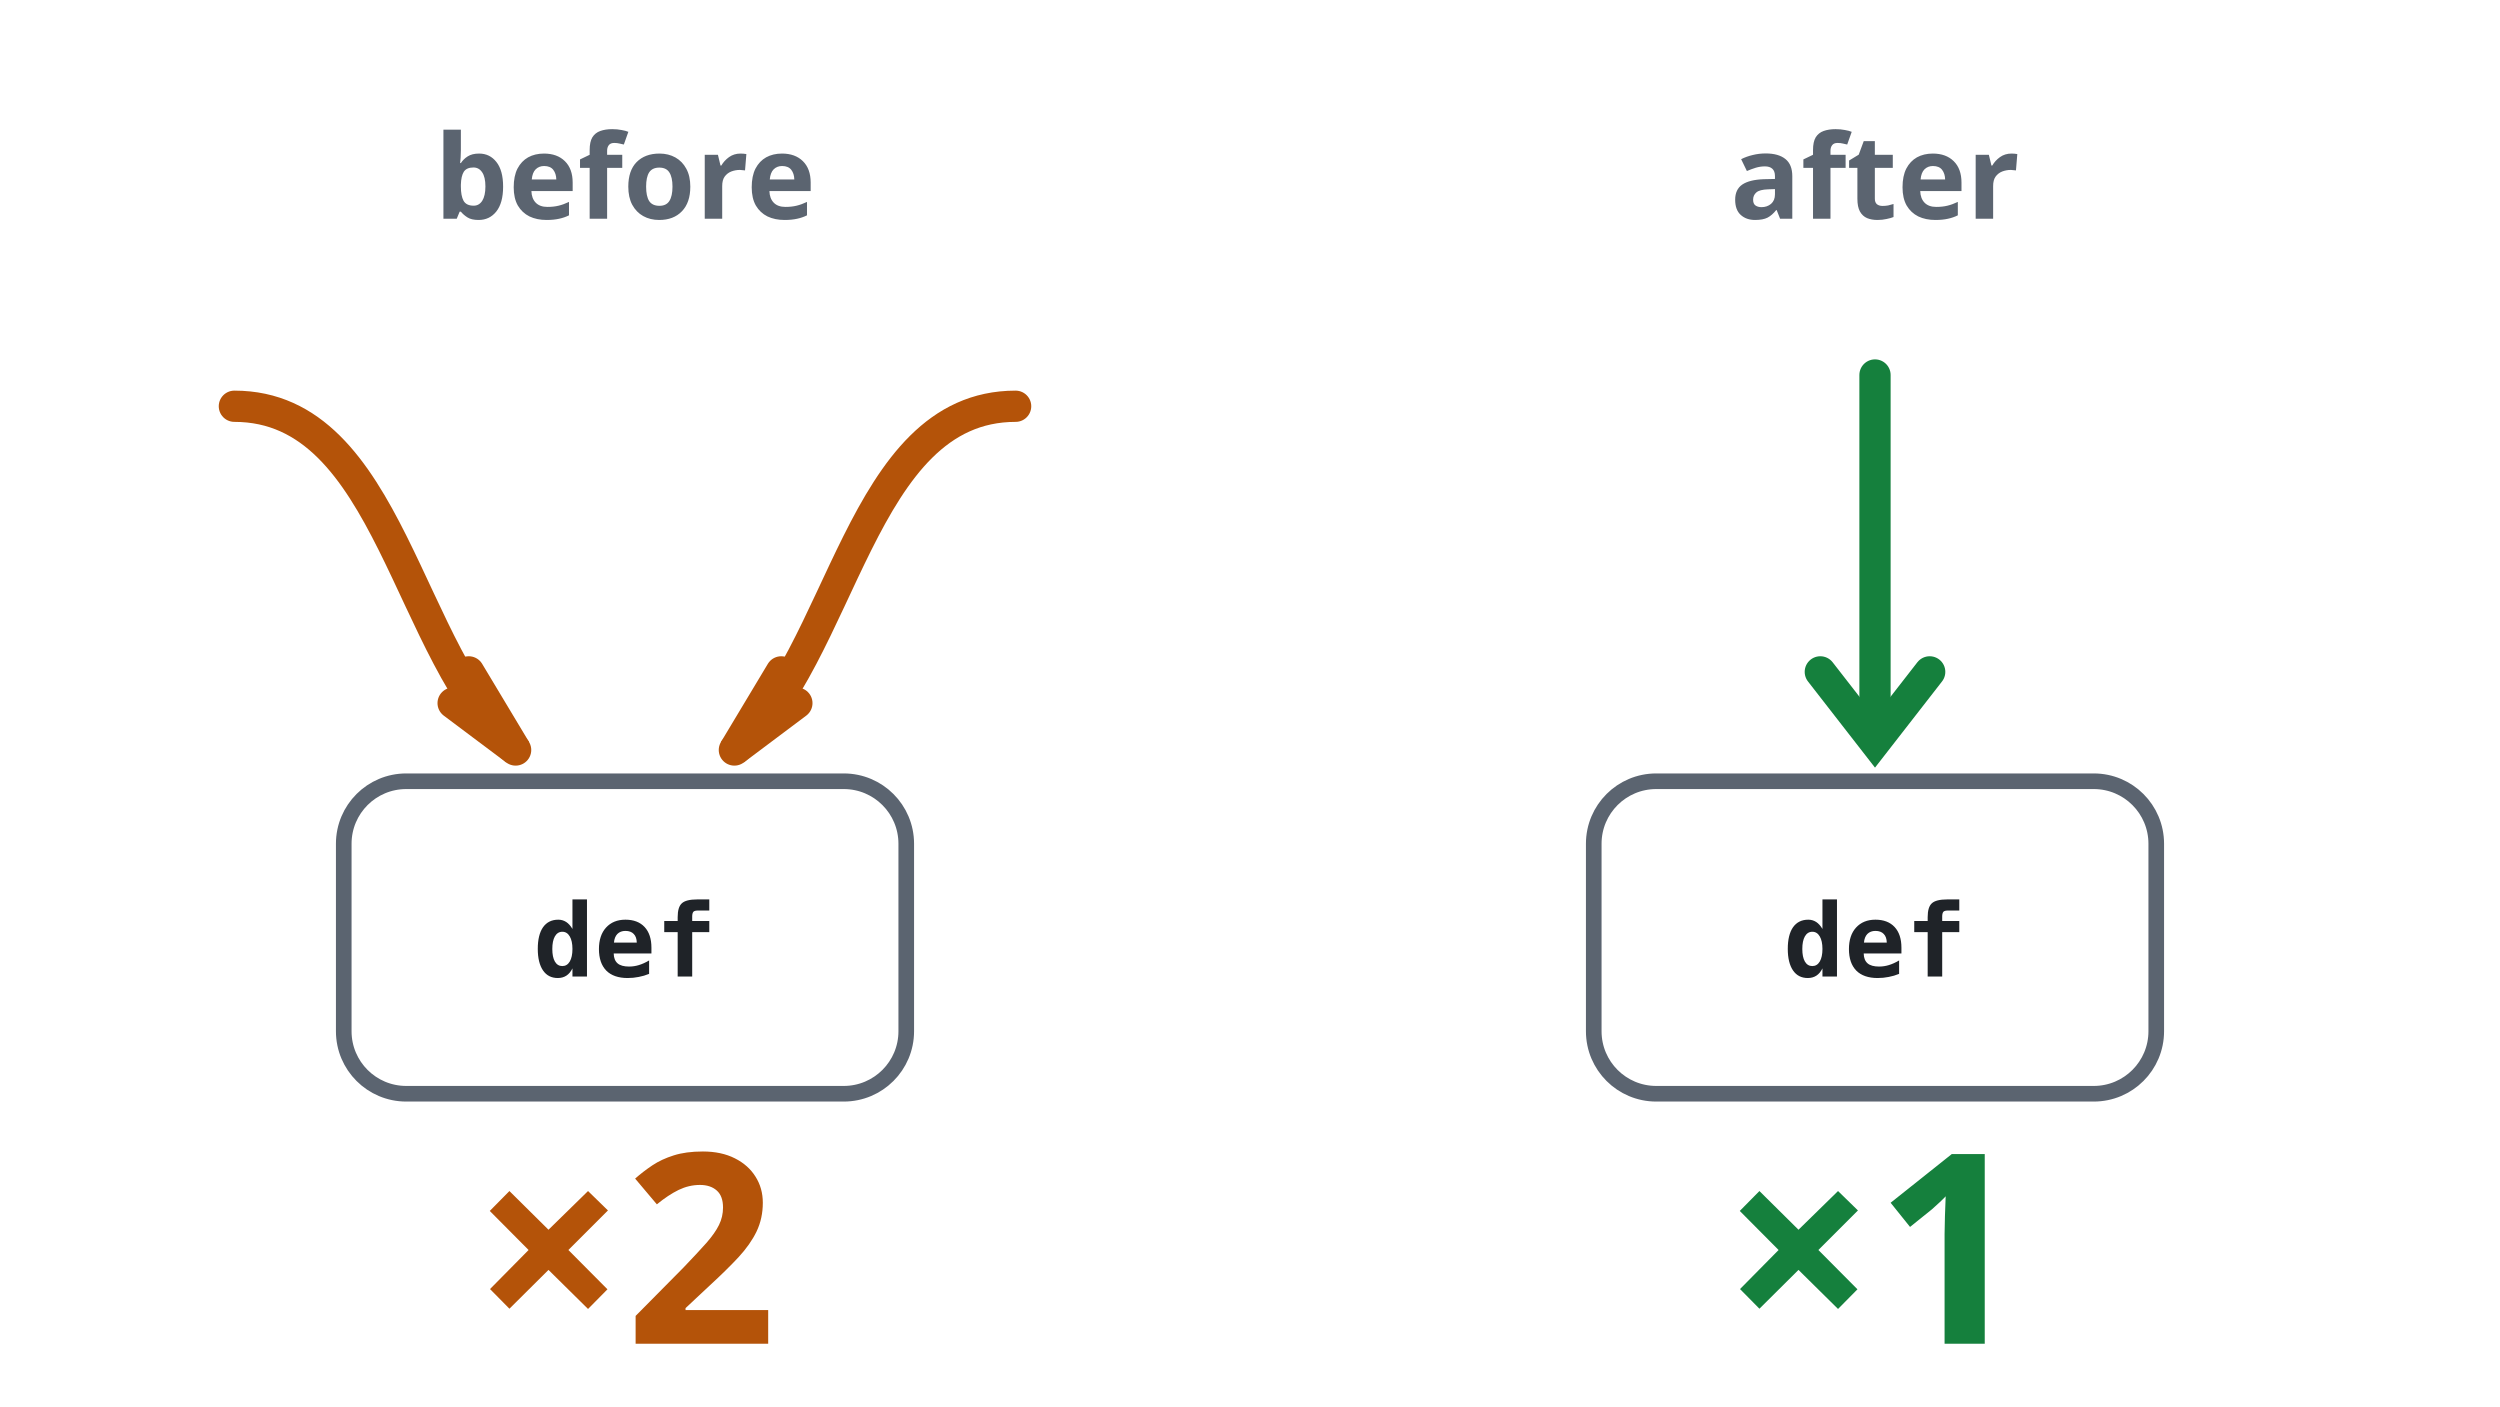
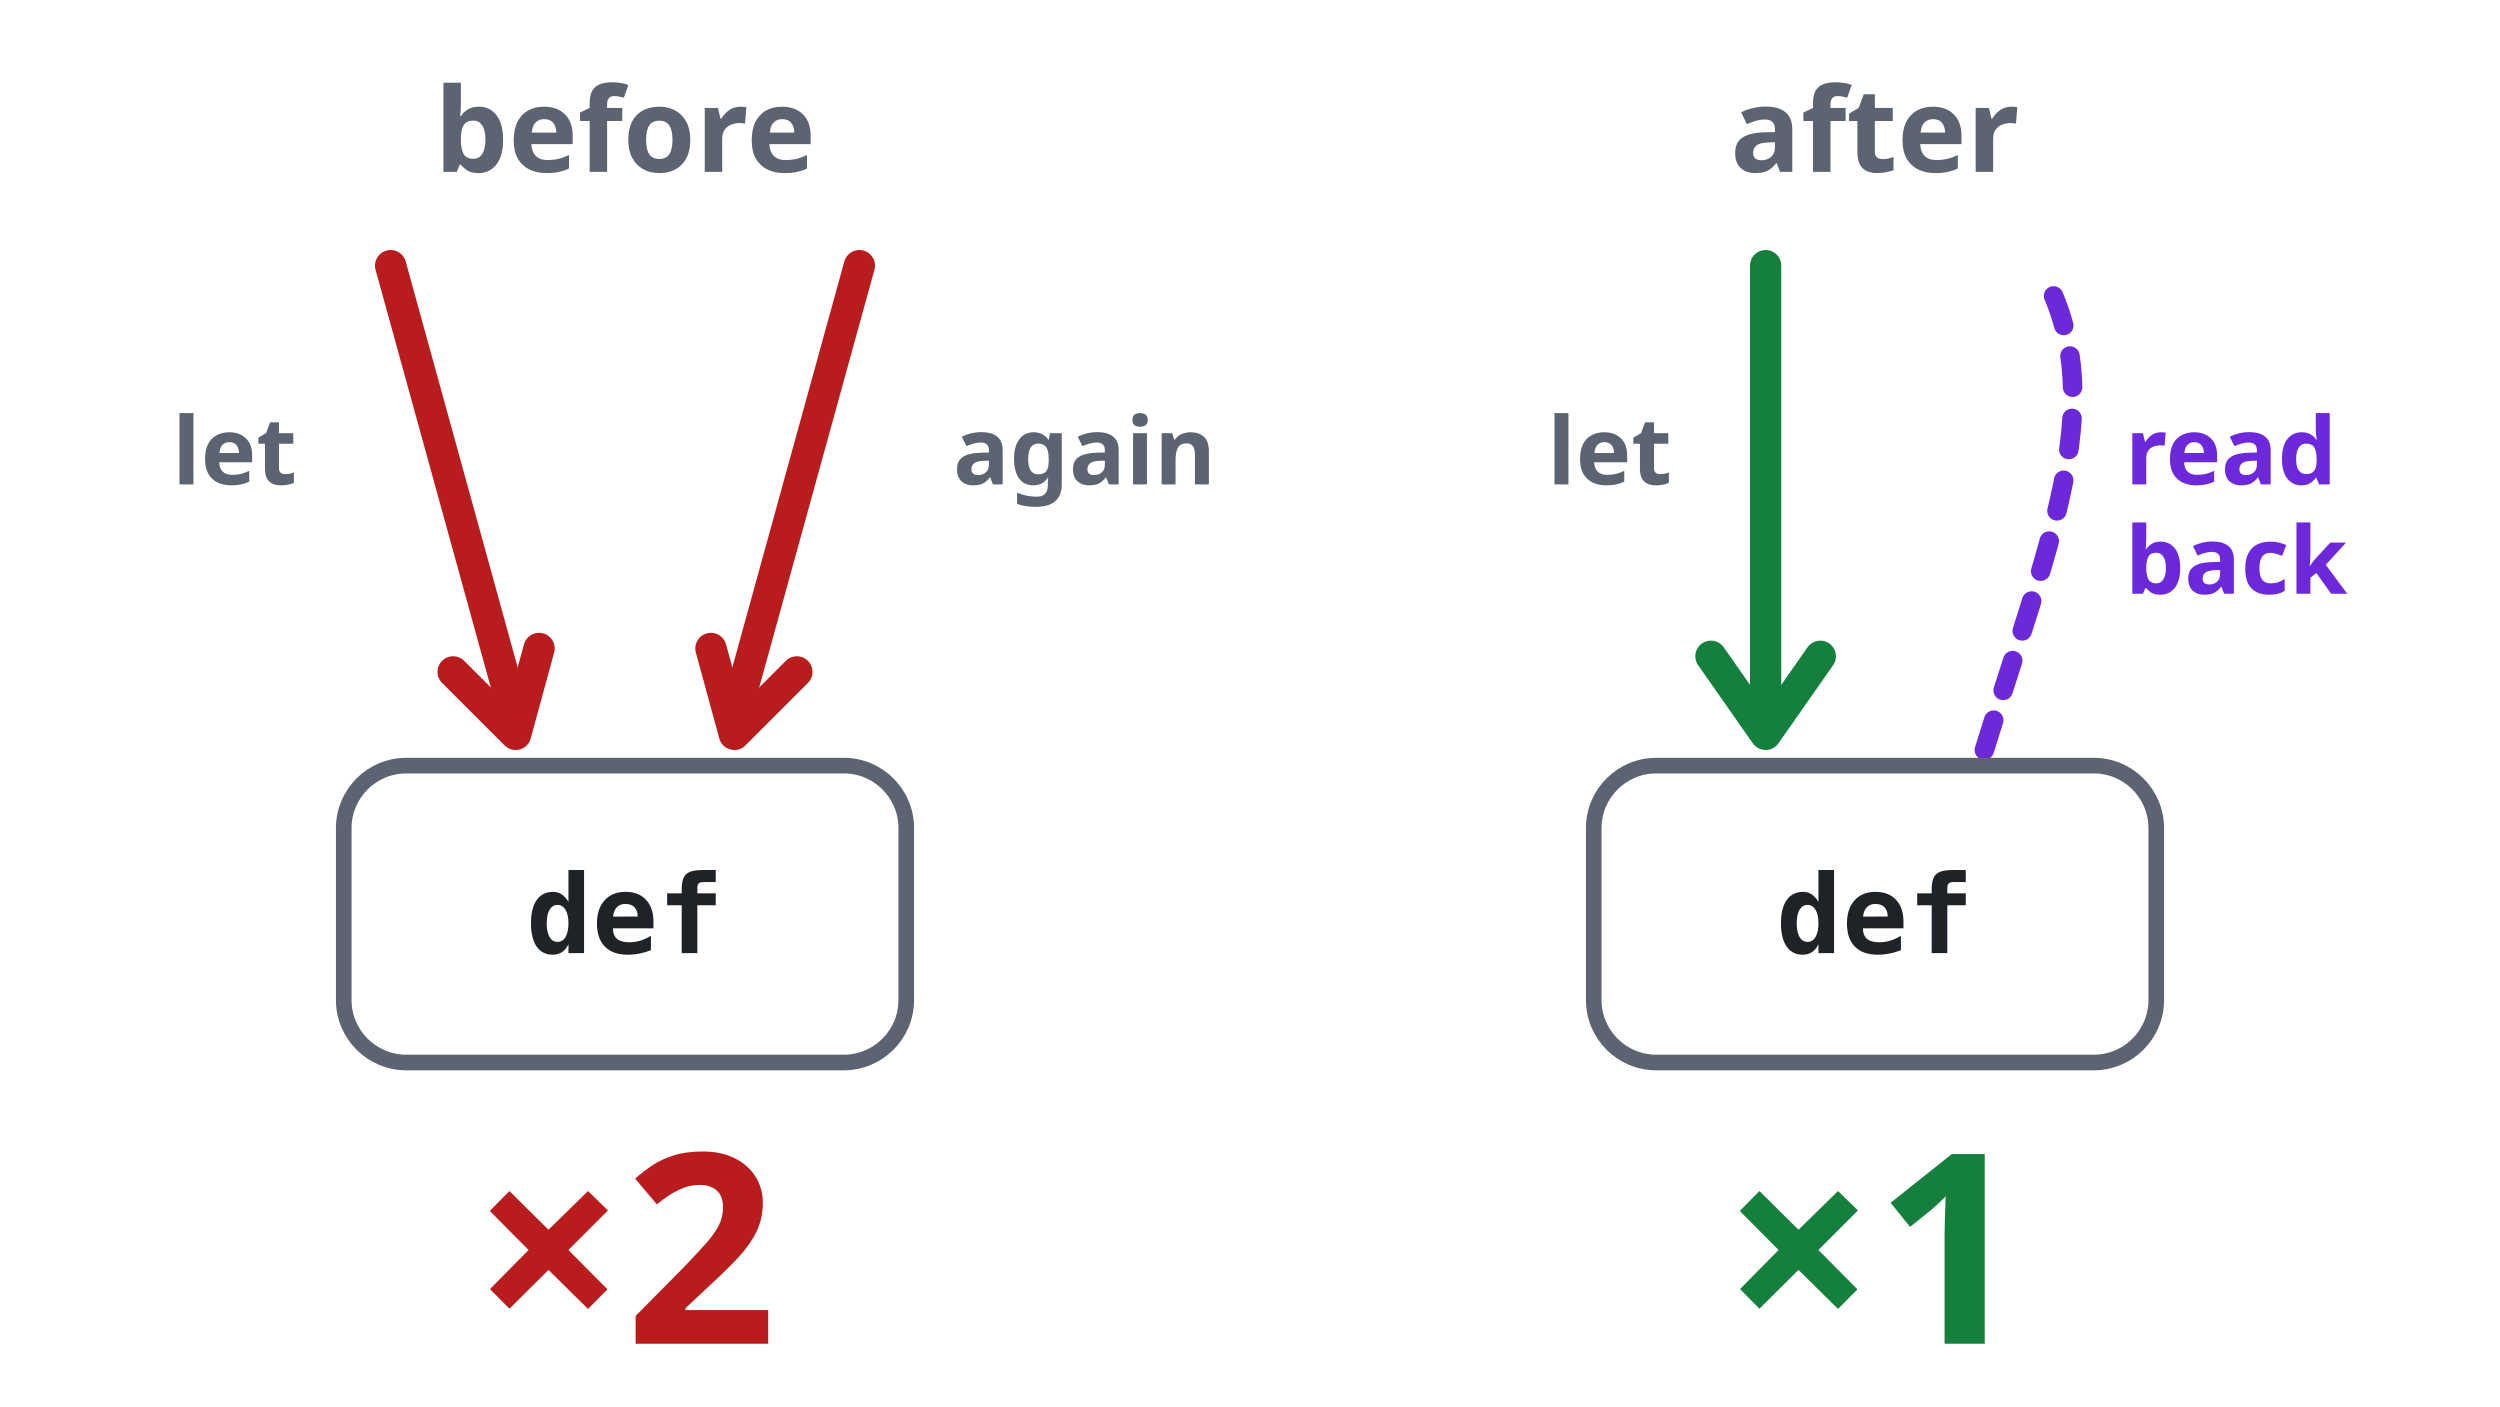
- <svg xmlns="http://www.w3.org/2000/svg" viewBox="0 0 320 180" role="img" aria-label="A module's definition walked twice before #2651 (two arrows into the box), once after (one arrow).">
-   <style>.good{fill:#15803d}.warn{fill:#b45309}.muted{fill:#5b6470}.ink{fill:#1f2328}.box{fill:none;stroke:#5b6470;stroke-width:2}.sg{fill:none;stroke:#15803d;stroke-width:4;stroke-linecap:round}.sw{fill:none;stroke:#b45309;stroke-width:4;stroke-linecap:round}.t{font:700 15px system-ui,sans-serif}.b{font:700 34px system-ui,sans-serif}.c{font:600 13px ui-monospace,monospace}</style>
-   <text x="80" y="28" text-anchor="middle" class="t muted">before</text>
-   <path d="M30 52 C 50 52, 52 84, 66 96" class="sw" />
-   <path d="M58 90 L66 96 L60 86" class="sw" />
-   <path d="M130 52 C 110 52, 108 84, 94 96" class="sw" />
-   <path d="M102 90 L94 96 L100 86" class="sw" />
-   <rect x="44" y="100" width="72" height="40" rx="8" class="box" />
-   <text x="80" y="125" text-anchor="middle" class="c ink">def</text>
-   <text x="80" y="172" text-anchor="middle" class="b warn">×2</text>
-   <text x="240" y="28" text-anchor="middle" class="t muted">after</text>
-   <path d="M240 48 L240 94" class="sg" />
-   <path d="M233 86 L240 95 L247 86" class="sg" />
-   <rect x="204" y="100" width="72" height="40" rx="8" class="box" />
-   <text x="240" y="125" text-anchor="middle" class="c ink">def</text>
+ <svg xmlns="http://www.w3.org/2000/svg" viewBox="0 0 320 180" role="img" aria-label="A module binding's definition: analyzed by the let and then again before #2651, by the let only after, its elaboration read back.">
+   <style>.bad{fill:#b91c1c}.good{fill:#15803d}.acc{fill:#6d28d9}.muted{fill:#5b6470}.ink{fill:#1f2328}.box{fill:none;stroke:#5b6470;stroke-width:2}.sr{fill:none;stroke:#b91c1c;stroke-width:4;stroke-linecap:round;stroke-linejoin:round}.sg{fill:none;stroke:#15803d;stroke-width:4;stroke-linecap:round;stroke-linejoin:round}.sa{fill:none;stroke:#6d28d9;stroke-width:2.5;stroke-dasharray:4 4;stroke-linecap:round}.t{font:700 15px system-ui,sans-serif}.s{font:600 12px system-ui,sans-serif}.b{font:800 34px system-ui,sans-serif}.c{font:700 14px ui-monospace,monospace}</style>
+   <text x="80" y="22" text-anchor="middle" class="t muted">before</text>
+   <path d="M50 34 L66 92" class="sr" />
+   <path d="M58 86 L66 94 L69 83" class="sr" />
+   <path d="M110 34 L94 92" class="sr" />
+   <path d="M91 83 L94 94 L102 86" class="sr" />
+   <text x="38" y="62" text-anchor="end" class="s muted">let</text>
+   <text x="122" y="62" class="s muted">again</text>
+   <rect x="44" y="98" width="72" height="38" rx="8" class="box" />
+   <text x="80" y="122" text-anchor="middle" class="c ink">def</text>
+   <text x="80" y="172" text-anchor="middle" class="b bad">×2</text>
+   <text x="240" y="22" text-anchor="middle" class="t muted">after</text>
+   <path d="M226 34 L226 92" class="sg" />
+   <path d="M219 84 L226 94 L233 84" class="sg" />
+   <path d="M254 96 C 262 70, 270 52, 262 36" class="sa" />
+   <text x="214" y="62" text-anchor="end" class="s muted">let</text>
+   <text x="272" y="62" class="s acc">read</text>
+   <text x="272" y="76" class="s acc">back</text>
+   <rect x="204" y="98" width="72" height="38" rx="8" class="box" />
+   <text x="240" y="122" text-anchor="middle" class="c ink">def</text>
  <text x="240" y="172" text-anchor="middle" class="b good">×1</text>
</svg>
